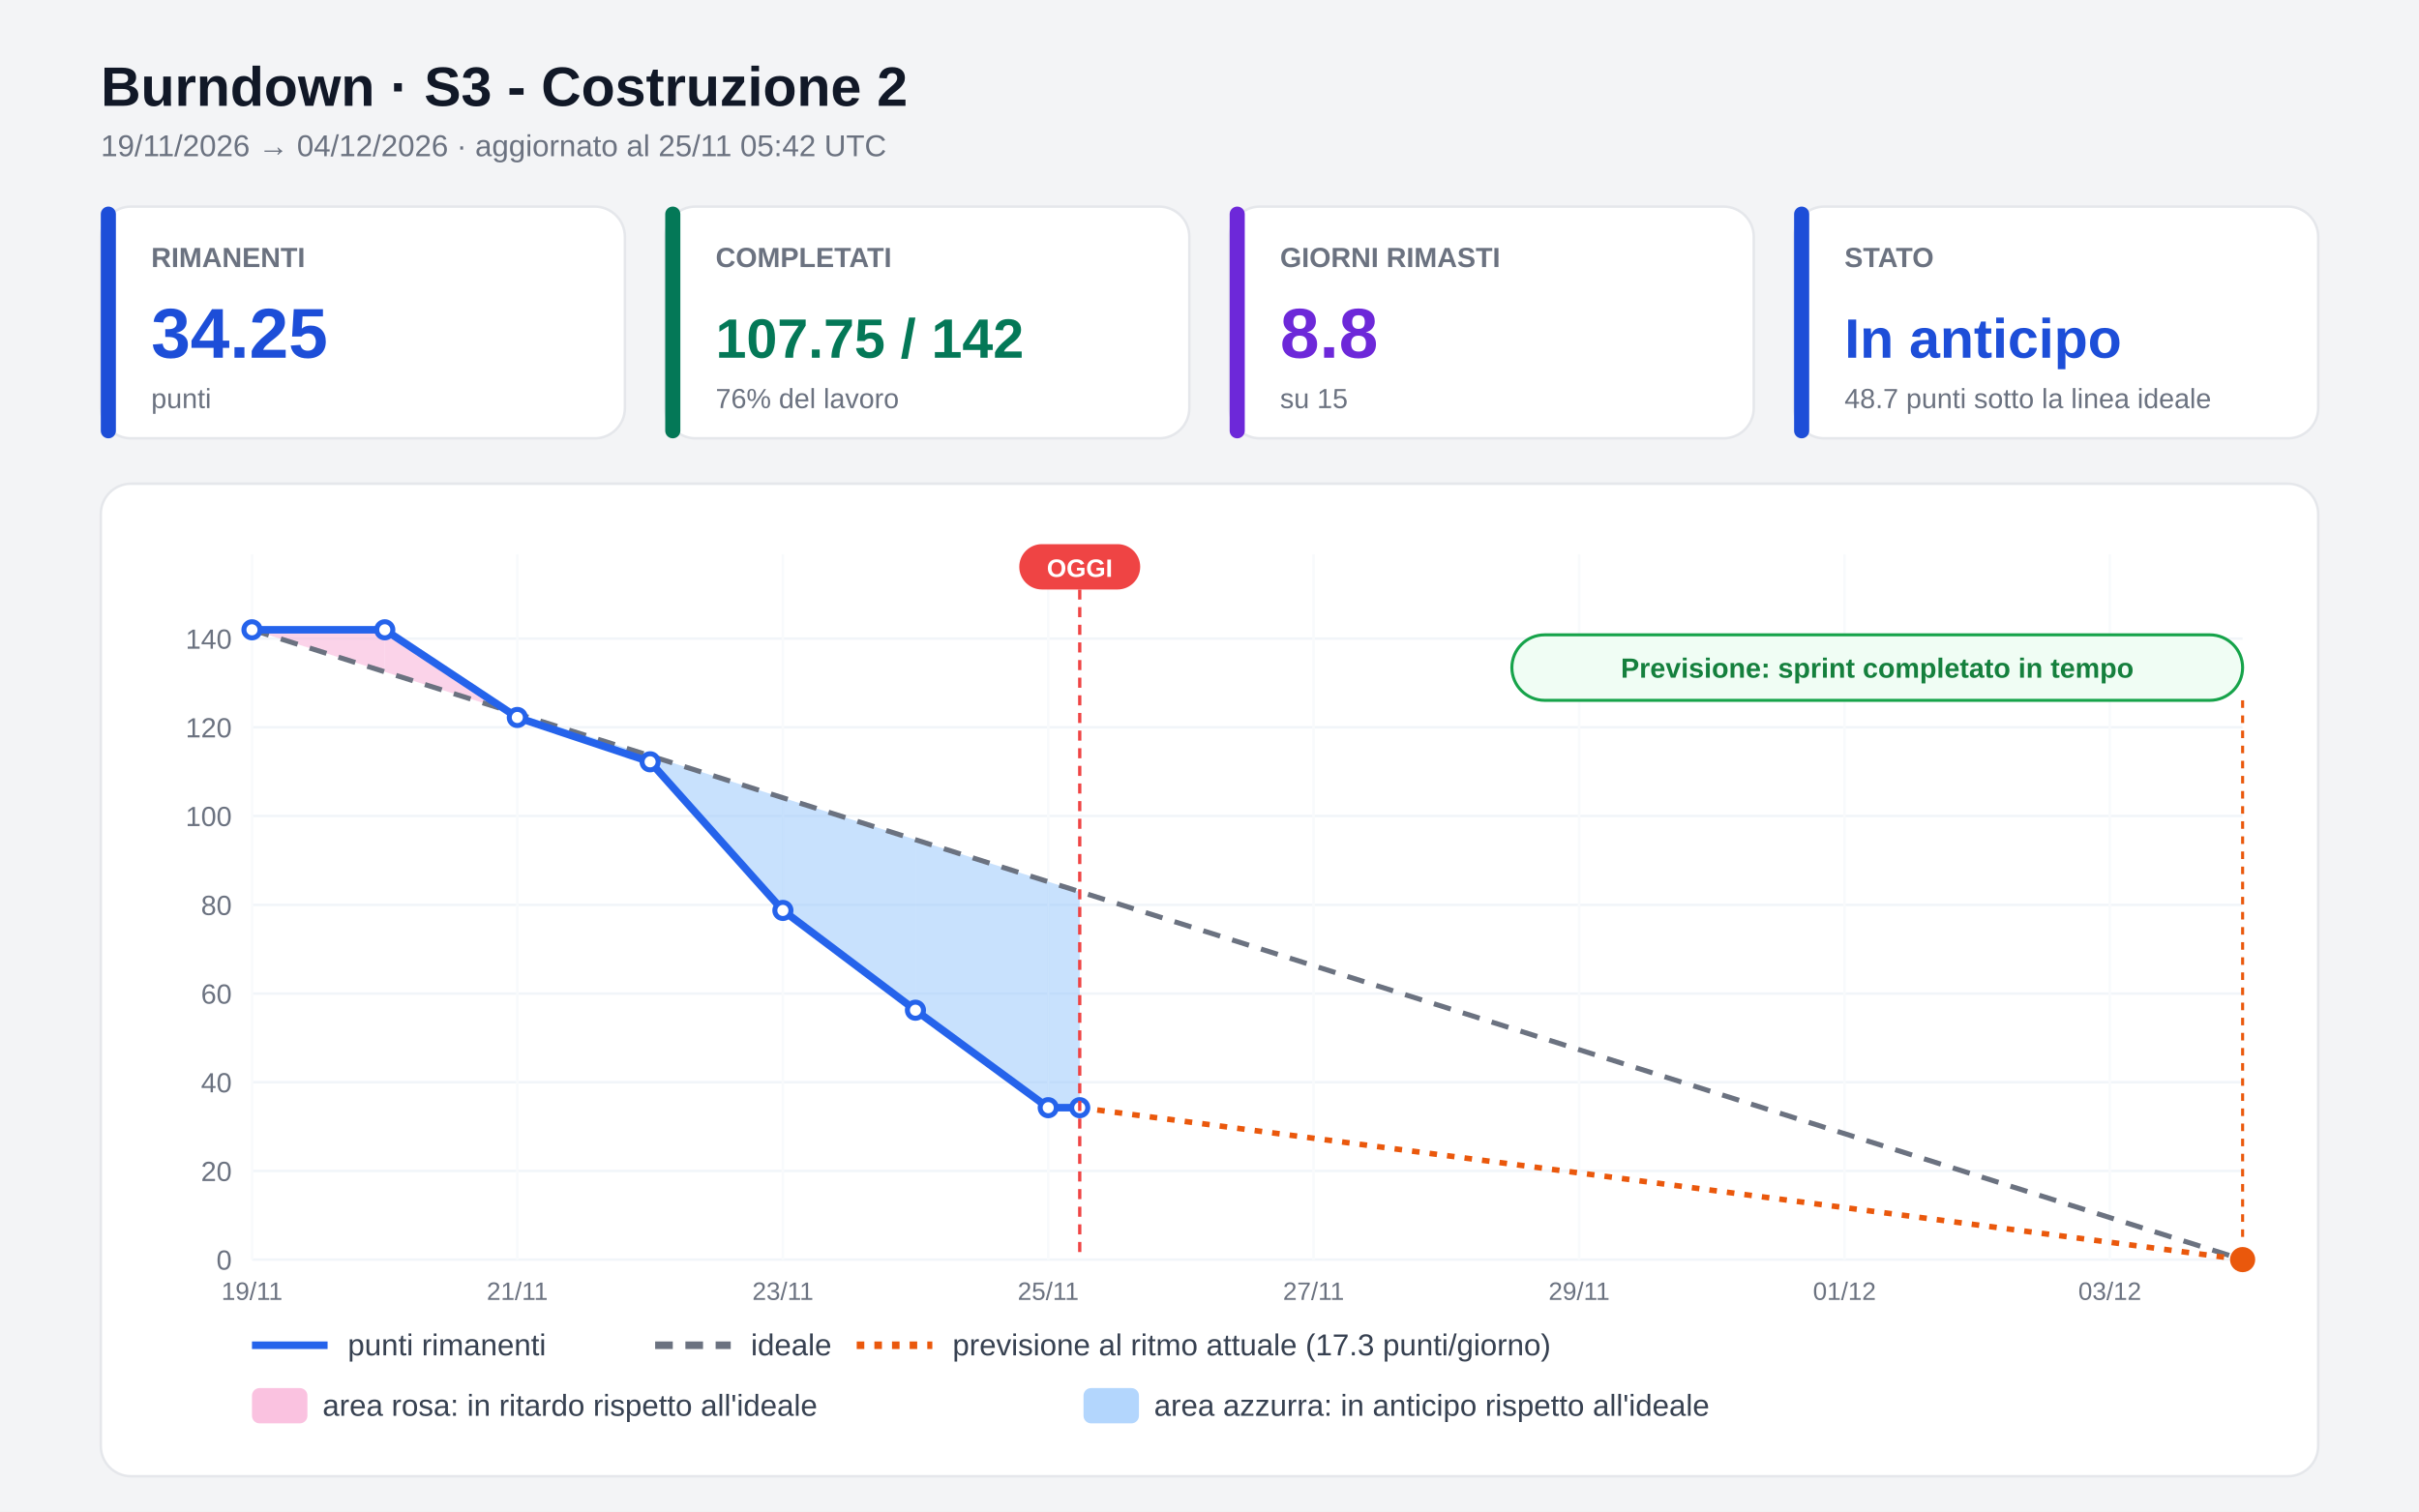
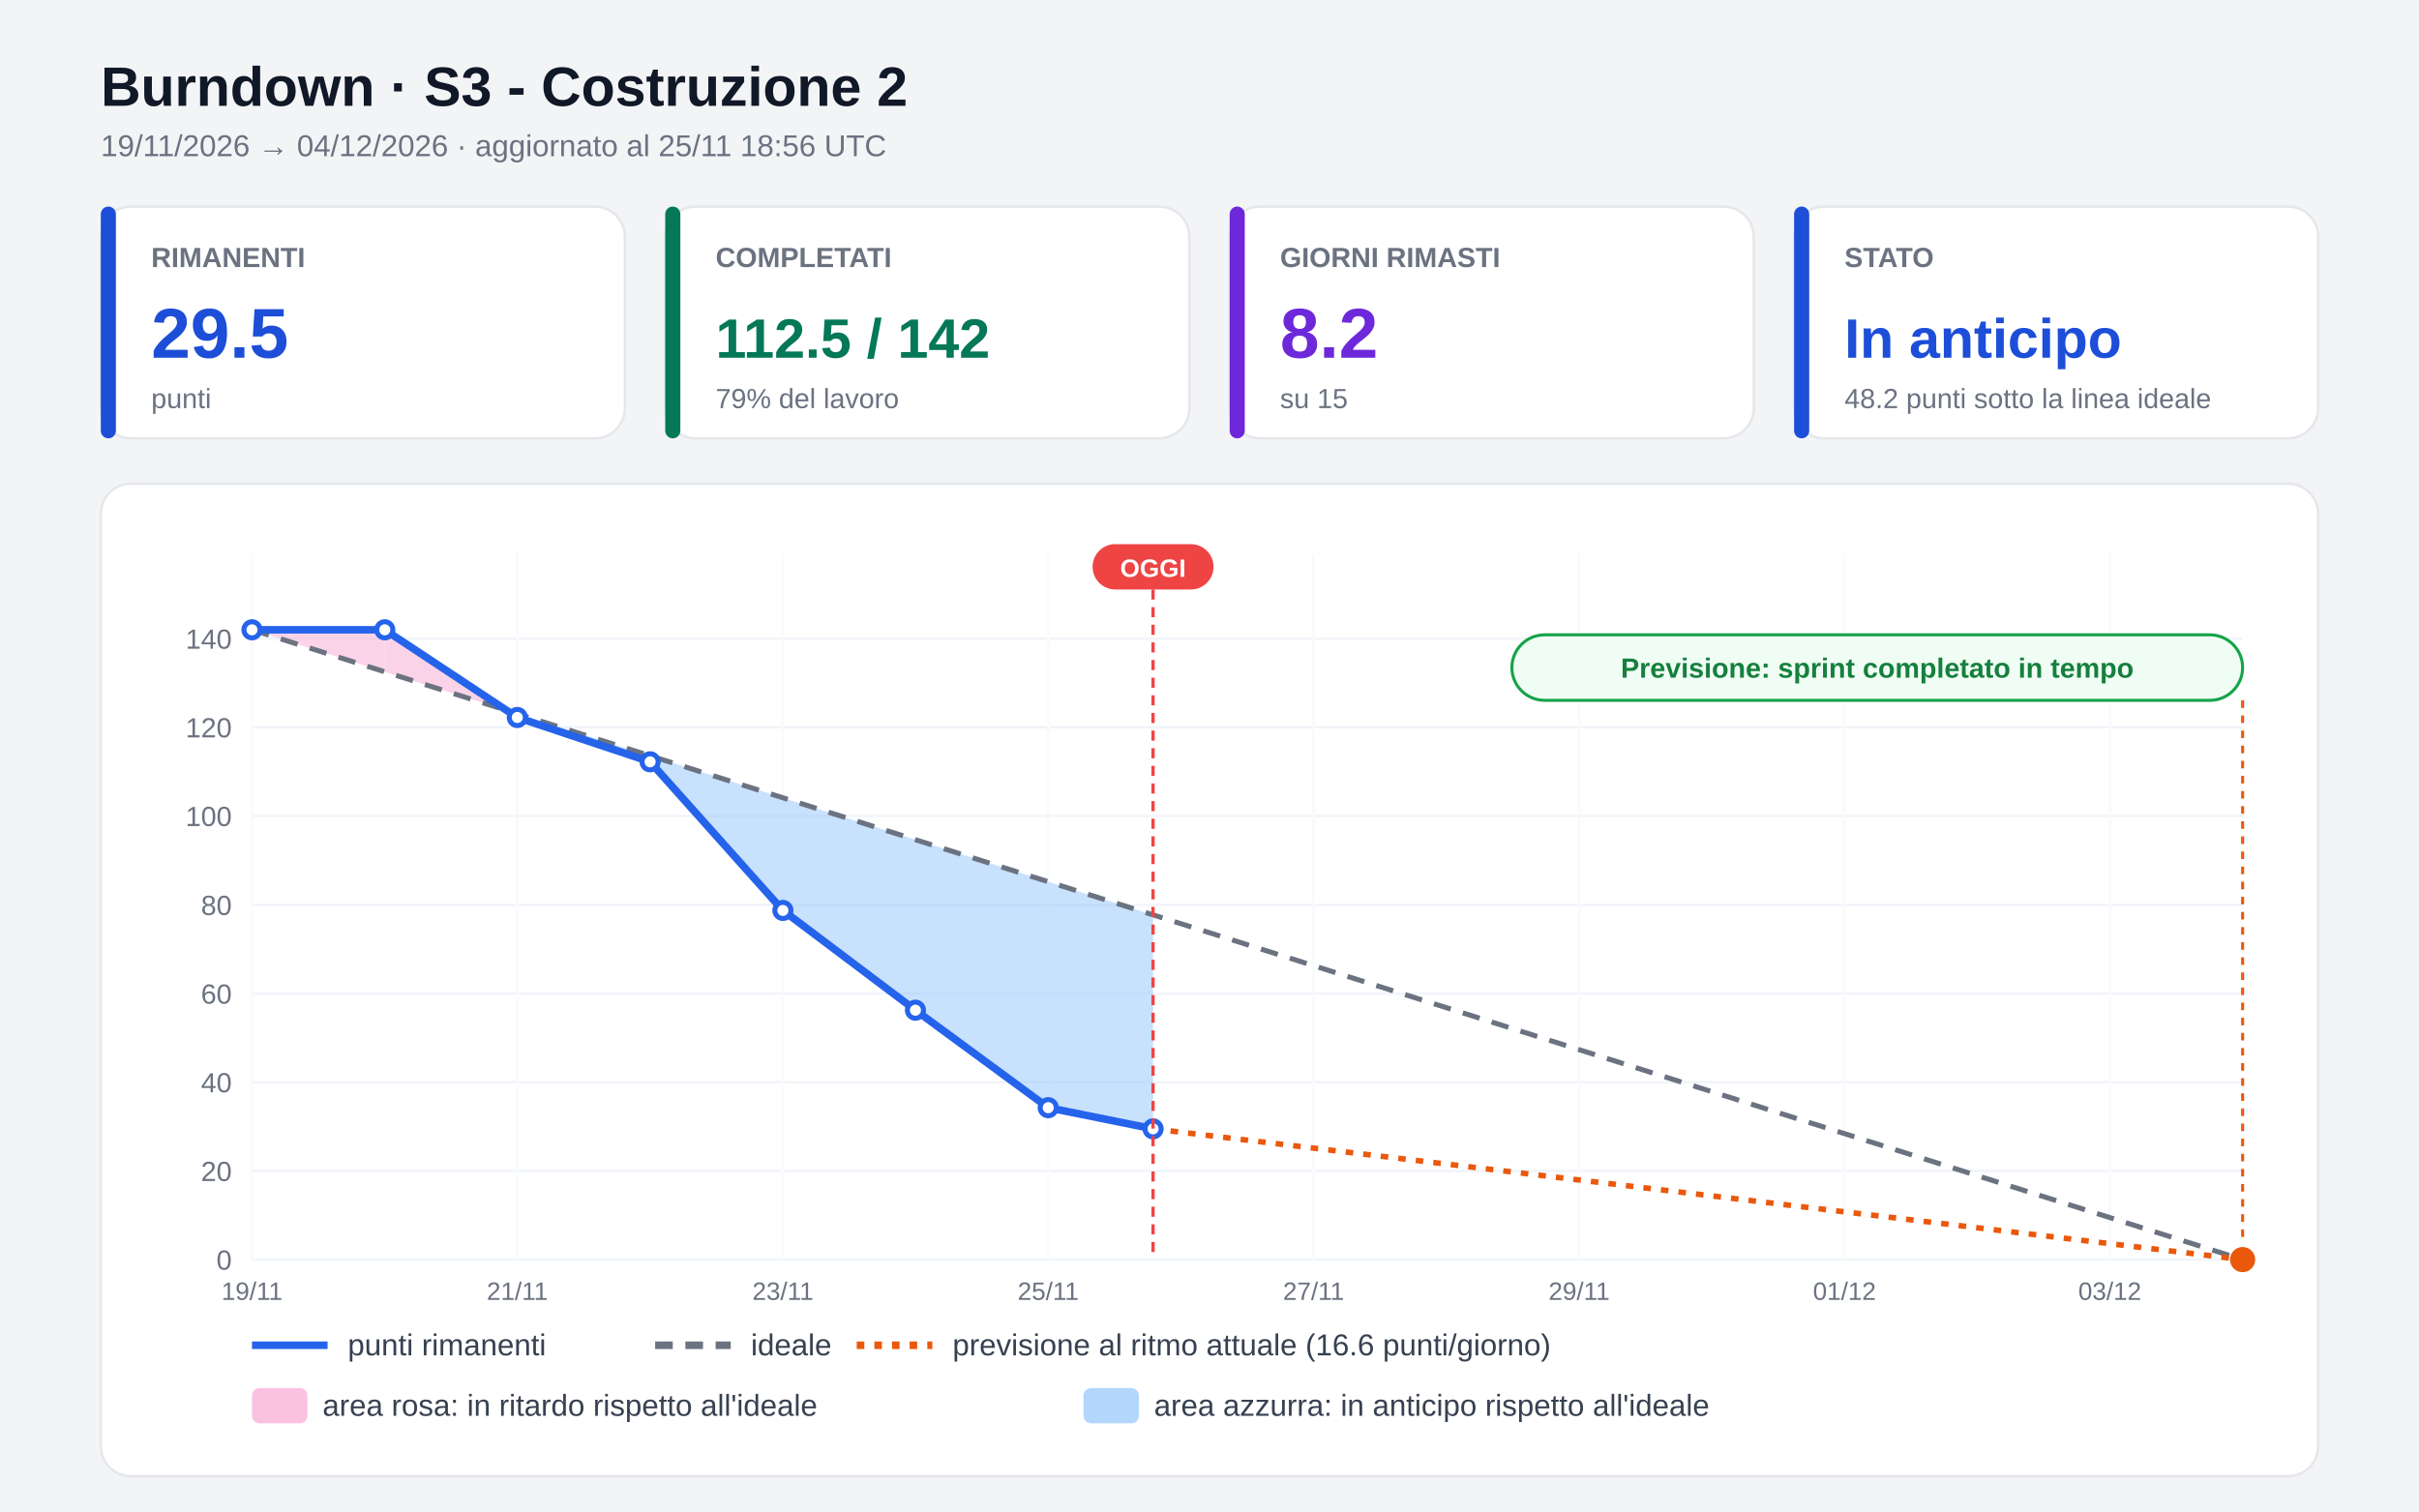
<svg xmlns="http://www.w3.org/2000/svg" viewBox="0 0 960 600" width="960" height="600" font-family="Arial">
  <rect width="960" height="600" fill="#f3f4f6" />
  <text x="40.0" y="42.0" font-size="22" text-anchor="start" fill="#111827" font-weight="bold">Burndown · S3 - Costruzione 2</text>
-   <text x="40.0" y="62.0" font-size="12" text-anchor="start" fill="#6b7280" font-weight="normal">19/11/2026 → 04/12/2026 · aggiornato al 25/11 05:42 UTC</text>
+   <text x="40.0" y="62.0" font-size="12" text-anchor="start" fill="#6b7280" font-weight="normal">19/11/2026 → 04/12/2026 · aggiornato al 25/11 18:56 UTC</text>
  <rect x="40.0" y="82.0" width="208.0" height="92.0" rx="12" fill="#ffffff" fill-opacity="1.0" stroke="#e5e7eb" stroke-width="1" />
  <rect x="40.0" y="82.0" width="6.0" height="92.0" rx="3" fill="#1d4ed8" fill-opacity="1.0" stroke="none" stroke-width="1" />
  <text x="60.0" y="106.0" font-size="11" text-anchor="start" fill="#6b7280" font-weight="bold">RIMANENTI</text>
-   <text x="60.0" y="142.0" font-size="28" text-anchor="start" fill="#1d4ed8" font-weight="bold">34.25</text>
+   <text x="60.0" y="142.0" font-size="28" text-anchor="start" fill="#1d4ed8" font-weight="bold">29.5</text>
  <text x="60.0" y="162.0" font-size="11" text-anchor="start" fill="#6b7280" font-weight="normal">punti</text>
  <rect x="264.0" y="82.0" width="208.0" height="92.0" rx="12" fill="#ffffff" fill-opacity="1.0" stroke="#e5e7eb" stroke-width="1" />
  <rect x="264.0" y="82.0" width="6.0" height="92.0" rx="3" fill="#047857" fill-opacity="1.0" stroke="none" stroke-width="1" />
  <text x="284.0" y="106.0" font-size="11" text-anchor="start" fill="#6b7280" font-weight="bold">COMPLETATI</text>
-   <text x="284.0" y="142.0" font-size="22" text-anchor="start" fill="#047857" font-weight="bold">107.75 / 142</text>
-   <text x="284.0" y="162.0" font-size="11" text-anchor="start" fill="#6b7280" font-weight="normal">76% del lavoro</text>
+   <text x="284.0" y="142.0" font-size="22" text-anchor="start" fill="#047857" font-weight="bold">112.5 / 142</text>
+   <text x="284.0" y="162.0" font-size="11" text-anchor="start" fill="#6b7280" font-weight="normal">79% del lavoro</text>
  <rect x="488.0" y="82.0" width="208.0" height="92.0" rx="12" fill="#ffffff" fill-opacity="1.0" stroke="#e5e7eb" stroke-width="1" />
  <rect x="488.0" y="82.0" width="6.0" height="92.0" rx="3" fill="#6d28d9" fill-opacity="1.0" stroke="none" stroke-width="1" />
  <text x="508.0" y="106.0" font-size="11" text-anchor="start" fill="#6b7280" font-weight="bold">GIORNI RIMASTI</text>
-   <text x="508.0" y="142.0" font-size="28" text-anchor="start" fill="#6d28d9" font-weight="bold">8.8</text>
+   <text x="508.0" y="142.0" font-size="28" text-anchor="start" fill="#6d28d9" font-weight="bold">8.2</text>
  <text x="508.0" y="162.0" font-size="11" text-anchor="start" fill="#6b7280" font-weight="normal">su 15</text>
  <rect x="712.0" y="82.0" width="208.0" height="92.0" rx="12" fill="#ffffff" fill-opacity="1.0" stroke="#e5e7eb" stroke-width="1" />
  <rect x="712.0" y="82.0" width="6.0" height="92.0" rx="3" fill="#1d4ed8" fill-opacity="1.0" stroke="none" stroke-width="1" />
  <text x="732.0" y="106.0" font-size="11" text-anchor="start" fill="#6b7280" font-weight="bold">STATO</text>
  <text x="732.0" y="142.0" font-size="22" text-anchor="start" fill="#1d4ed8" font-weight="bold">In anticipo</text>
-   <text x="732.0" y="162.0" font-size="11" text-anchor="start" fill="#6b7280" font-weight="normal">48.7 punti sotto la linea ideale</text>
+   <text x="732.0" y="162.0" font-size="11" text-anchor="start" fill="#6b7280" font-weight="normal">48.2 punti sotto la linea ideale</text>
  <rect x="40.0" y="192.0" width="880.0" height="394.0" rx="12" fill="#ffffff" fill-opacity="1.0" stroke="#e5e7eb" stroke-width="1" />
  <line x1="100.0" y1="500.0" x2="890.0" y2="500.0" stroke="#f1f5f9" stroke-width="1" />
  <text x="92.0" y="504.0" font-size="11" text-anchor="end" fill="#6b7280" font-weight="normal">0</text>
  <line x1="100.0" y1="464.8" x2="890.0" y2="464.8" stroke="#f1f5f9" stroke-width="1" />
  <text x="92.0" y="468.8" font-size="11" text-anchor="end" fill="#6b7280" font-weight="normal">20</text>
  <line x1="100.0" y1="429.6" x2="890.0" y2="429.6" stroke="#f1f5f9" stroke-width="1" />
  <text x="92.0" y="433.6" font-size="11" text-anchor="end" fill="#6b7280" font-weight="normal">40</text>
  <line x1="100.0" y1="394.4" x2="890.0" y2="394.4" stroke="#f1f5f9" stroke-width="1" />
  <text x="92.0" y="398.4" font-size="11" text-anchor="end" fill="#6b7280" font-weight="normal">60</text>
  <line x1="100.0" y1="359.2" x2="890.0" y2="359.2" stroke="#f1f5f9" stroke-width="1" />
  <text x="92.0" y="363.2" font-size="11" text-anchor="end" fill="#6b7280" font-weight="normal">80</text>
  <line x1="100.0" y1="323.9" x2="890.0" y2="323.9" stroke="#f1f5f9" stroke-width="1" />
  <text x="92.0" y="327.9" font-size="11" text-anchor="end" fill="#6b7280" font-weight="normal">100</text>
  <line x1="100.0" y1="288.7" x2="890.0" y2="288.7" stroke="#f1f5f9" stroke-width="1" />
  <text x="92.0" y="292.7" font-size="11" text-anchor="end" fill="#6b7280" font-weight="normal">120</text>
  <line x1="100.0" y1="253.5" x2="890.0" y2="253.5" stroke="#f1f5f9" stroke-width="1" />
  <text x="92.0" y="257.5" font-size="11" text-anchor="end" fill="#6b7280" font-weight="normal">140</text>
  <line x1="100.0" y1="220.0" x2="100.0" y2="500.0" stroke="#f8fafc" stroke-width="1" />
  <text x="100.0" y="516.0" font-size="10" text-anchor="middle" fill="#6b7280" font-weight="normal">19/11</text>
  <line x1="205.3" y1="220.0" x2="205.3" y2="500.0" stroke="#f8fafc" stroke-width="1" />
  <text x="205.3" y="516.0" font-size="10" text-anchor="middle" fill="#6b7280" font-weight="normal">21/11</text>
  <line x1="310.7" y1="220.0" x2="310.7" y2="500.0" stroke="#f8fafc" stroke-width="1" />
  <text x="310.7" y="516.0" font-size="10" text-anchor="middle" fill="#6b7280" font-weight="normal">23/11</text>
  <line x1="416.0" y1="220.0" x2="416.0" y2="500.0" stroke="#f8fafc" stroke-width="1" />
  <text x="416.0" y="516.0" font-size="10" text-anchor="middle" fill="#6b7280" font-weight="normal">25/11</text>
  <line x1="521.3" y1="220.0" x2="521.3" y2="500.0" stroke="#f8fafc" stroke-width="1" />
  <text x="521.3" y="516.0" font-size="10" text-anchor="middle" fill="#6b7280" font-weight="normal">27/11</text>
  <line x1="626.7" y1="220.0" x2="626.7" y2="500.0" stroke="#f8fafc" stroke-width="1" />
  <text x="626.7" y="516.0" font-size="10" text-anchor="middle" fill="#6b7280" font-weight="normal">29/11</text>
  <line x1="732.0" y1="220.0" x2="732.0" y2="500.0" stroke="#f8fafc" stroke-width="1" />
  <text x="732.0" y="516.0" font-size="10" text-anchor="middle" fill="#6b7280" font-weight="normal">01/12</text>
  <line x1="837.3" y1="220.0" x2="837.3" y2="500.0" stroke="#f8fafc" stroke-width="1" />
  <text x="837.3" y="516.0" font-size="10" text-anchor="middle" fill="#6b7280" font-weight="normal">03/12</text>
  <polygon points="100.0,250.0 152.7,250.0 152.7,266.7 100.0,250.0" fill="#f9a8d4" fill-opacity="0.5" stroke="none" stroke-width="1.5" stroke-linejoin="round" />
  <polygon points="152.7,250.0 201.2,282.0 152.7,266.7" fill="#f9a8d4" fill-opacity="0.5" stroke="none" stroke-width="1.5" stroke-linejoin="round" />
  <polygon points="201.2,282.0 205.3,284.8 205.3,283.3" fill="#93c5fd" fill-opacity="0.5" stroke="none" stroke-width="1.5" stroke-linejoin="round" />
  <polygon points="205.3,284.8 258.0,302.4 258.0,300.0 205.3,283.3" fill="#93c5fd" fill-opacity="0.5" stroke="none" stroke-width="1.5" stroke-linejoin="round" />
  <polygon points="258.0,302.4 310.7,361.4 310.7,316.7 258.0,300.0" fill="#93c5fd" fill-opacity="0.5" stroke="none" stroke-width="1.5" stroke-linejoin="round" />
  <polygon points="310.7,361.4 363.3,401.0 363.3,333.3 310.7,316.7" fill="#93c5fd" fill-opacity="0.5" stroke="none" stroke-width="1.5" stroke-linejoin="round" />
  <polygon points="363.3,401.0 416.0,439.7 416.0,350.0 363.3,333.3" fill="#93c5fd" fill-opacity="0.5" stroke="none" stroke-width="1.5" stroke-linejoin="round" />
-   <polygon points="416.0,439.7 428.5,439.7 428.5,354.0 416.0,350.0" fill="#93c5fd" fill-opacity="0.5" stroke="none" stroke-width="1.5" stroke-linejoin="round" />
+   <polygon points="416.0,439.7 457.6,448.1 457.6,363.2 416.0,350.0" fill="#93c5fd" fill-opacity="0.5" stroke="none" stroke-width="1.5" stroke-linejoin="round" />
  <polyline points="100.0,250.0 890.0,500.0" fill="none" fill-opacity="1.0" stroke="#6b7280" stroke-width="2" stroke-linejoin="round" stroke-dasharray="7 5" />
-   <polyline points="428.5,439.7 890.0,500.0" fill="none" fill-opacity="1.0" stroke="#ea580c" stroke-width="2.2" stroke-linejoin="round" stroke-dasharray="3 4" />
-   <polyline points="100.0,250.0 152.7,250.0 205.3,284.8 258.0,302.4 310.7,361.4 363.3,401.0 416.0,439.7 428.5,439.7" fill="none" fill-opacity="1.0" stroke="#2563eb" stroke-width="3" stroke-linejoin="round" />
+   <polyline points="457.6,448.1 890.0,500.0" fill="none" fill-opacity="1.0" stroke="#ea580c" stroke-width="2.2" stroke-linejoin="round" stroke-dasharray="3 4" />
+   <polyline points="100.0,250.0 152.7,250.0 205.3,284.8 258.0,302.4 310.7,361.4 363.3,401.0 416.0,439.7 457.6,448.1" fill="none" fill-opacity="1.0" stroke="#2563eb" stroke-width="3" stroke-linejoin="round" />
  <circle cx="100.0" cy="250.0" r="3.2" fill="#ffffff" stroke="#2563eb" stroke-width="2" />
  <circle cx="152.7" cy="250.0" r="3.2" fill="#ffffff" stroke="#2563eb" stroke-width="2" />
  <circle cx="205.3" cy="284.8" r="3.2" fill="#ffffff" stroke="#2563eb" stroke-width="2" />
  <circle cx="258.0" cy="302.4" r="3.2" fill="#ffffff" stroke="#2563eb" stroke-width="2" />
  <circle cx="310.7" cy="361.4" r="3.2" fill="#ffffff" stroke="#2563eb" stroke-width="2" />
  <circle cx="363.3" cy="401.0" r="3.2" fill="#ffffff" stroke="#2563eb" stroke-width="2" />
  <circle cx="416.0" cy="439.7" r="3.2" fill="#ffffff" stroke="#2563eb" stroke-width="2" />
-   <circle cx="428.5" cy="439.7" r="3.2" fill="#ffffff" stroke="#2563eb" stroke-width="2" />
-   <line x1="428.5" y1="220.0" x2="428.5" y2="500.0" stroke="#ef4444" stroke-width="1.3" stroke-dasharray="4 3" />
-   <rect x="404.5" y="216.0" width="48.0" height="18.0" rx="9" fill="#ef4444" fill-opacity="1.0" stroke="none" stroke-width="1" />
-   <text x="428.5" y="229.0" font-size="10" text-anchor="middle" fill="#ffffff" font-weight="bold">OGGI</text>
+   <circle cx="457.6" cy="448.1" r="3.2" fill="#ffffff" stroke="#2563eb" stroke-width="2" />
+   <line x1="457.6" y1="220.0" x2="457.6" y2="500.0" stroke="#ef4444" stroke-width="1.3" stroke-dasharray="4 3" />
+   <rect x="433.6" y="216.0" width="48.0" height="18.0" rx="9" fill="#ef4444" fill-opacity="1.0" stroke="none" stroke-width="1" />
+   <text x="457.6" y="229.0" font-size="10" text-anchor="middle" fill="#ffffff" font-weight="bold">OGGI</text>
  <circle cx="890.0" cy="500.0" r="5" fill="#ea580c" />
  <line x1="890.0" y1="278.0" x2="890.0" y2="494.0" stroke="#ea580c" stroke-width="1.2" stroke-dasharray="3 3" />
  <rect x="600.0" y="252.0" width="290.0" height="26.0" rx="13" fill="#f0fdf4" fill-opacity="1.0" stroke="#16a34a" stroke-width="1.2" />
  <text x="745.0" y="269.0" font-size="11" text-anchor="middle" fill="#15803d" font-weight="bold">Previsione: sprint completato in tempo</text>
  <line x1="100.0" y1="534.0" x2="130.0" y2="534.0" stroke="#2563eb" stroke-width="3" />
  <text x="138.0" y="538.0" font-size="12" text-anchor="start" fill="#374151" font-weight="normal">punti rimanenti</text>
  <line x1="260.0" y1="534.0" x2="290.0" y2="534.0" stroke="#6b7280" stroke-width="3" stroke-dasharray="7 5" />
  <text x="298.0" y="538.0" font-size="12" text-anchor="start" fill="#374151" font-weight="normal">ideale</text>
  <line x1="340.0" y1="534.0" x2="370.0" y2="534.0" stroke="#ea580c" stroke-width="3" stroke-dasharray="3 4" />
-   <text x="378.0" y="538.0" font-size="12" text-anchor="start" fill="#374151" font-weight="normal">previsione al ritmo attuale (17.3 punti/giorno)</text>
+   <text x="378.0" y="538.0" font-size="12" text-anchor="start" fill="#374151" font-weight="normal">previsione al ritmo attuale (16.6 punti/giorno)</text>
  <rect x="100.0" y="551.0" width="22.0" height="14.0" rx="3" fill="#f9a8d4" fill-opacity="0.7" stroke="none" stroke-width="1" />
  <text x="128.0" y="562.0" font-size="12" text-anchor="start" fill="#374151" font-weight="normal">area rosa: in ritardo rispetto all'ideale</text>
  <rect x="430.0" y="551.0" width="22.0" height="14.0" rx="3" fill="#93c5fd" fill-opacity="0.7" stroke="none" stroke-width="1" />
  <text x="458.0" y="562.0" font-size="12" text-anchor="start" fill="#374151" font-weight="normal">area azzurra: in anticipo rispetto all'ideale</text>
</svg>
